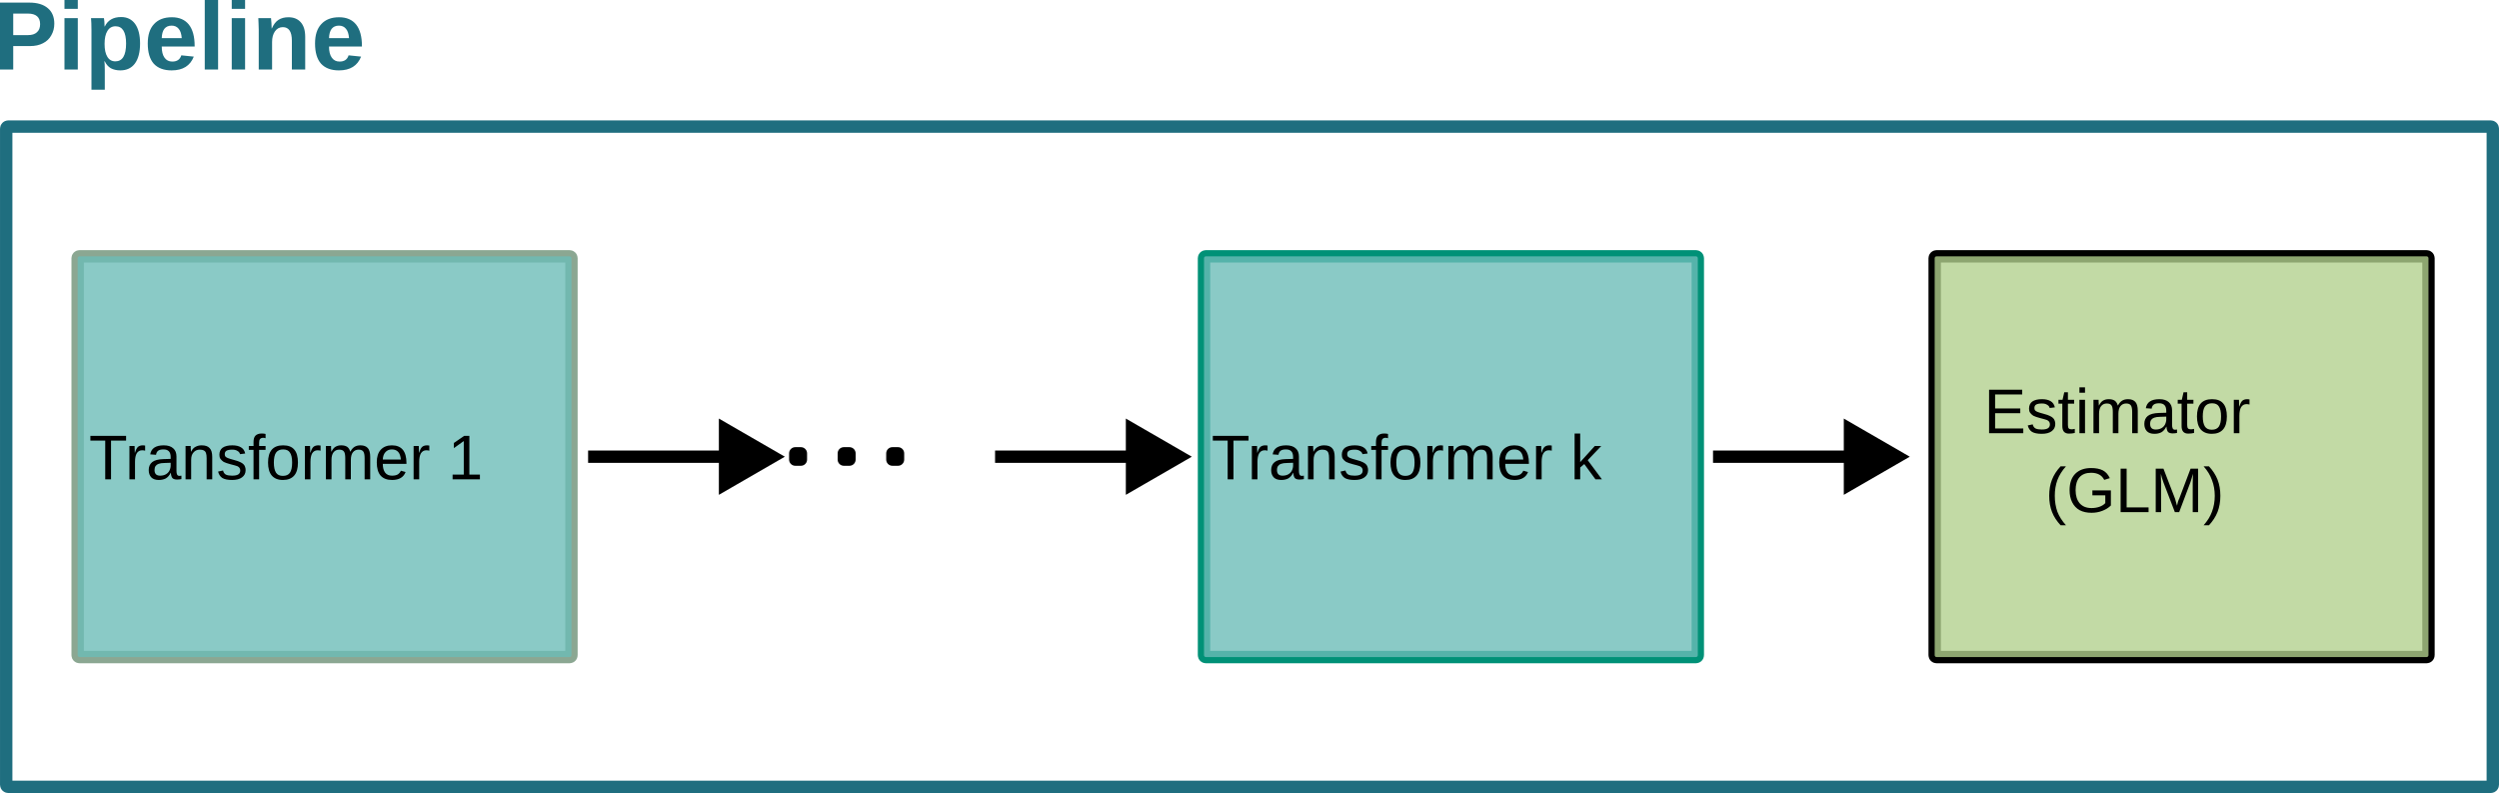
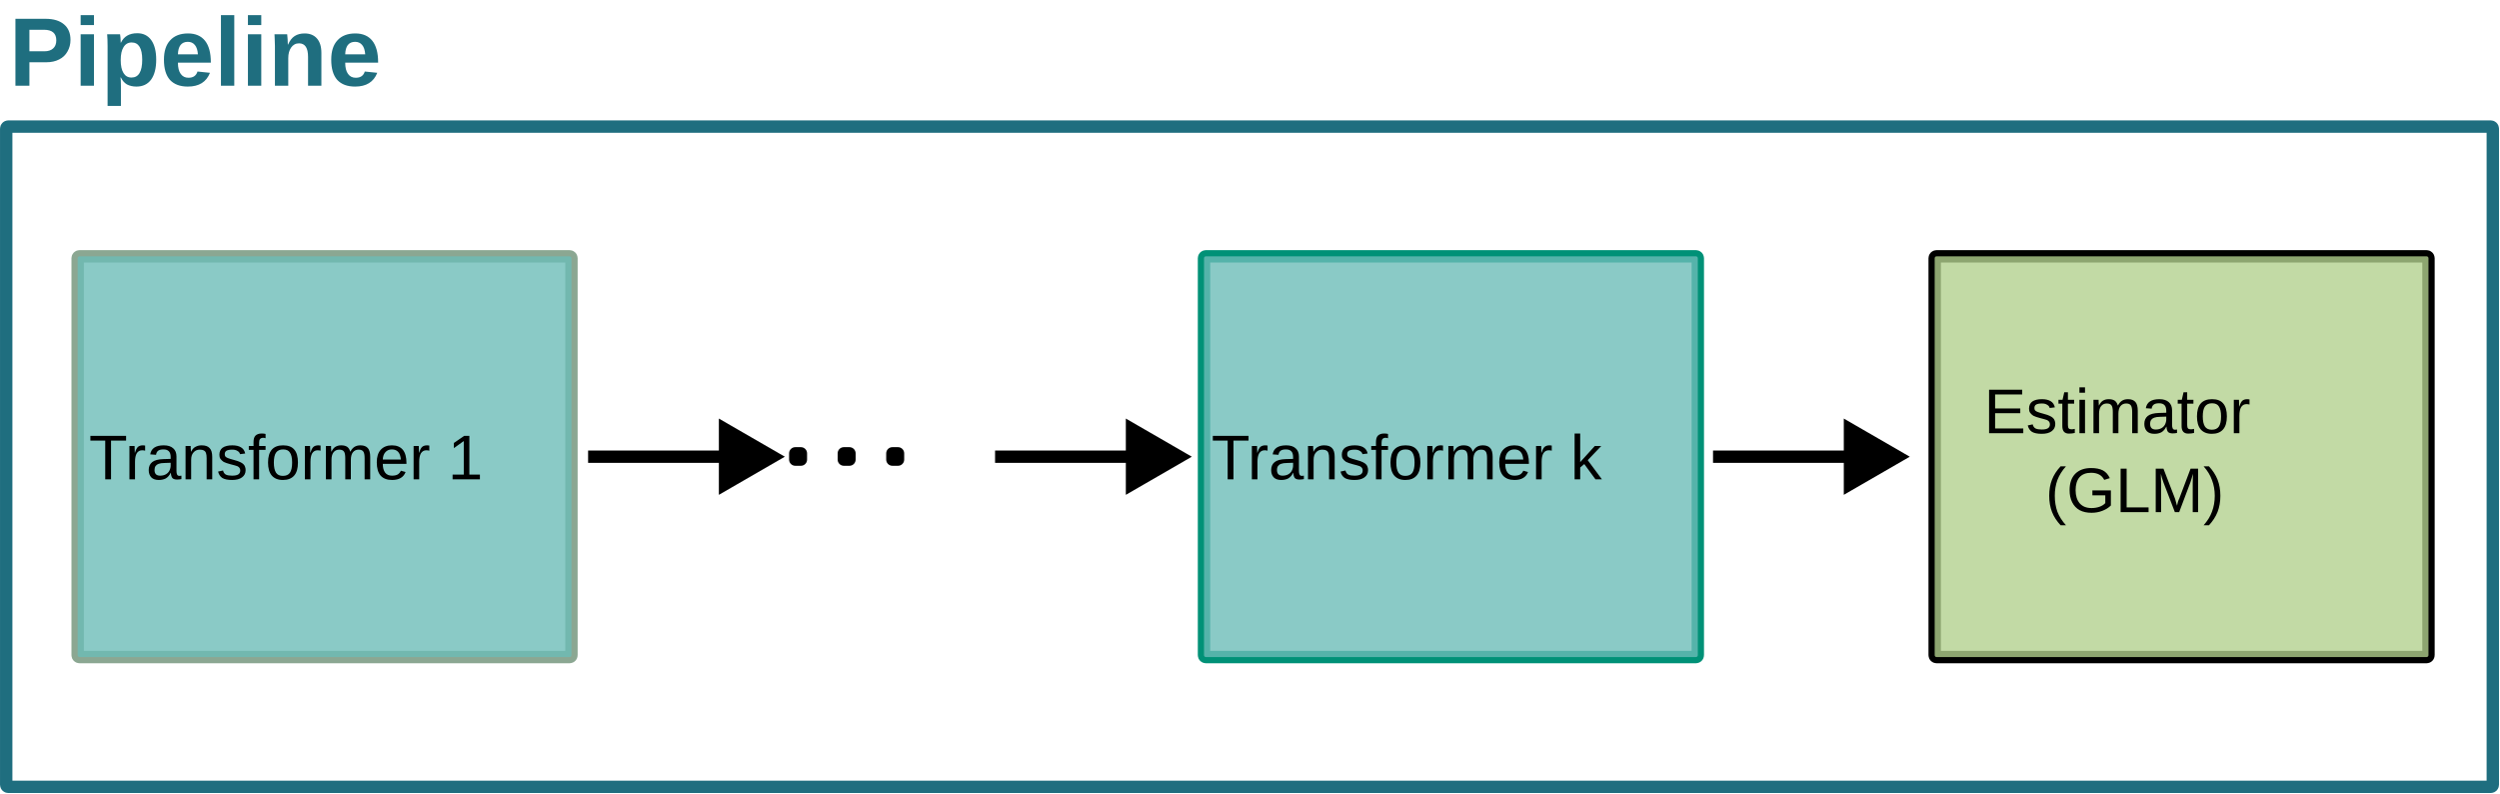
<svg xmlns="http://www.w3.org/2000/svg" width="163.383mm" height="51.827mm" viewBox="0 0 181.537 57.586" version="1.1" id="svg1">
  <defs id="defs1">
    <rect x="1297.541" y="234.052" width="237.588" height="296.985" id="rect8" />
    <marker style="overflow:visible" id="Triangle" refX="0" refY="0" orient="auto-start-reverse" markerWidth="1" markerHeight="1" viewBox="0 0 1 1" preserveAspectRatio="xMidYMid">
      <path transform="scale(0.5)" style="fill:context-stroke;fill-rule:evenodd;stroke:context-stroke;stroke-width:1pt" d="M 5.77,0 -2.88,5 V -5 Z" id="path135" />
    </marker>
    <marker style="overflow:visible" id="Triangle-6" refX="0" refY="0" orient="auto-start-reverse" markerWidth="1" markerHeight="1" viewBox="0 0 1 1" preserveAspectRatio="xMidYMid">
      <path transform="scale(0.5)" style="fill:context-stroke;fill-rule:evenodd;stroke:context-stroke;stroke-width:1pt" d="M 5.77,0 -2.88,5 V -5 Z" id="path135-5" />
    </marker>
    <marker style="overflow:visible" id="Triangle-1" refX="0" refY="0" orient="auto-start-reverse" markerWidth="1" markerHeight="1" viewBox="0 0 1 1" preserveAspectRatio="xMidYMid">
      <path transform="scale(0.5)" style="fill:context-stroke;fill-rule:evenodd;stroke:context-stroke;stroke-width:1pt" d="M 5.77,0 -2.88,5 V -5 Z" id="path135-3" />
    </marker>
  </defs>
  <g id="layer1" transform="translate(-6.981506,-77.82977)">
    <rect style="fill:none;stroke:#1f6e7f;stroke-width:0.9;stroke-linejoin:round;stroke-miterlimit:7.3;stroke-dasharray:none;stroke-opacity:1;paint-order:stroke markers fill" id="rect1" width="180.637" height="47.945" x="7.432" y="87.021" rx="0.152" />
    <text xml:space="preserve" style="font-weight:bold;font-size:4.233px;font-family:Arial;-inkscape-font-specification:'Arial, Bold';text-align:center;text-anchor:middle;fill:none;stroke:#000000;stroke-width:0.9;stroke-linejoin:round;stroke-miterlimit:7.3;stroke-dasharray:none;stroke-opacity:1;paint-order:stroke markers fill" x="65.685" y="49.623" id="text3">
      <tspan id="tspan3" style="stroke-width:0.9" x="65.685" y="49.623" />
    </text>
    <rect style="fill:#6bbcb7;fill-opacity:0.792;stroke:#6e9177;stroke-width:0.9;stroke-linejoin:round;stroke-miterlimit:7.3;stroke-dasharray:none;stroke-opacity:0.794;paint-order:stroke markers fill" id="rect3" width="35.872" height="29.1" x="12.622" y="96.443" rx="0.137" />
    <rect style="fill:#6bbcb7;fill-opacity:0.792;stroke:#009177;stroke-width:0.9;stroke-linejoin:round;stroke-miterlimit:7.3;stroke-dasharray:none;stroke-opacity:1;paint-order:stroke markers fill" id="rect3-0" width="35.872" height="29.1" x="94.445" y="96.443" rx="0.137" />
    <rect style="fill:#b2d08e;fill-opacity:0.792;stroke:#000000;stroke-width:0.9;stroke-linejoin:round;stroke-miterlimit:7.3;stroke-dasharray:none;stroke-opacity:1;paint-order:stroke markers fill" id="rect3-0-9" width="35.872" height="29.1" x="147.524" y="96.443" rx="0.137" />
    <path style="fill:none;stroke:#000000;stroke-width:1.4;stroke-linejoin:round;stroke-miterlimit:7.3;stroke-dasharray:none;stroke-opacity:1;marker-end:url(#Triangle);paint-order:stroke markers fill" d="m 30.445,39.795 c 5.753,0 11.507,0 17.26,0" id="path3" transform="matrix(0.6428505,0,0,0.6428505,30.13179,85.41122)" />
    <path style="fill:none;stroke:#000000;stroke-width:1.4;stroke-linejoin:round;stroke-miterlimit:7.3;stroke-dasharray:none;stroke-opacity:1;marker-end:url(#Triangle-1);paint-order:stroke markers fill" d="m 30.445,39.795 c 5.753,0 11.507,0 17.26,0" id="path3-8" transform="matrix(0.6428505,0,0,0.6428505,59.6956,85.41122)" />
    <path style="fill:none;stroke:#000000;stroke-width:1.4;stroke-linejoin:round;stroke-miterlimit:7.3;stroke-dasharray:none;stroke-opacity:1;marker-end:url(#Triangle-6);paint-order:stroke markers fill" d="m 30.445,39.795 c 5.753,0 11.507,0 17.26,0" id="path3-1" transform="matrix(0.6428505,0,0,0.6428505,111.851,85.41122)" />
    <text xml:space="preserve" style="font-weight:bold;font-size:4.233px;font-family:Arial;-inkscape-font-specification:'Arial, Bold';text-align:center;text-anchor:middle;fill:none;stroke:#000000;stroke-width:0.9;stroke-linejoin:round;stroke-miterlimit:7.3;stroke-dasharray:none;stroke-opacity:1;paint-order:stroke markers fill" x="71.419" y="111.205" id="text4">
      <tspan id="tspan4" style="font-style:normal;font-variant:normal;font-weight:normal;font-stretch:normal;font-size:4.233px;font-family:Arial;-inkscape-font-specification:'Arial, Normal';font-variant-ligatures:normal;font-variant-caps:normal;font-variant-numeric:normal;font-variant-east-asian:normal;stroke-width:0.9" x="71.419" y="111.205">.  .  .</tspan>
    </text>
    <text xml:space="preserve" style="font-style:normal;font-variant:normal;font-weight:normal;font-stretch:normal;font-size:4.586px;font-family:Arial;-inkscape-font-specification:'Arial, Normal';font-variant-ligatures:normal;font-variant-caps:normal;font-variant-numeric:normal;font-variant-east-asian:normal;text-align:center;text-anchor:middle;fill:#000000;fill-opacity:1;stroke:#000000;stroke-width:0.9;stroke-linejoin:round;stroke-miterlimit:7.3;stroke-dasharray:none;stroke-opacity:1;paint-order:stroke markers fill" x="30.939" y="112.636" id="text5">
      <tspan id="tspan5" style="font-style:normal;font-variant:normal;font-weight:normal;font-stretch:normal;font-size:4.586px;font-family:Arial;-inkscape-font-specification:'Arial, Normal';font-variant-ligatures:normal;font-variant-caps:normal;font-variant-numeric:normal;font-variant-east-asian:normal;fill:#000000;fill-opacity:1;stroke:none;stroke-width:0.9" x="30.939" y="112.636">Transformer 1</tspan>
    </text>
    <text xml:space="preserve" style="font-style:normal;font-variant:normal;font-weight:normal;font-stretch:normal;font-size:4.586px;font-family:Arial;-inkscape-font-specification:'Arial, Normal';font-variant-ligatures:normal;font-variant-caps:normal;font-variant-numeric:normal;font-variant-east-asian:normal;text-align:center;text-anchor:middle;fill:#000000;fill-opacity:1;stroke:#000000;stroke-width:0.9;stroke-linejoin:round;stroke-miterlimit:7.3;stroke-dasharray:none;stroke-opacity:1;paint-order:stroke markers fill" x="112.35" y="112.636" id="text5-6">
      <tspan id="tspan5-3" style="font-style:normal;font-variant:normal;font-weight:normal;font-stretch:normal;font-size:4.586px;font-family:Arial;-inkscape-font-specification:'Arial, Normal';font-variant-ligatures:normal;font-variant-caps:normal;font-variant-numeric:normal;font-variant-east-asian:normal;fill:#000000;fill-opacity:1;stroke:none;stroke-width:0.9" x="112.35" y="112.636">Transformer k</tspan>
    </text>
    <text xml:space="preserve" style="font-style:normal;font-variant:normal;font-weight:normal;font-stretch:normal;font-size:4.586px;font-family:Arial;-inkscape-font-specification:'Arial, Normal';font-variant-ligatures:normal;font-variant-caps:normal;font-variant-numeric:normal;font-variant-east-asian:normal;text-align:center;text-anchor:middle;fill:#000000;fill-opacity:1;stroke:#000000;stroke-width:0.9;stroke-linejoin:round;stroke-miterlimit:7.3;stroke-dasharray:none;stroke-opacity:1;paint-order:stroke markers fill" x="165.247" y="109.286" id="text5-6-4">
      <tspan id="tspan5-3-6" style="font-style:normal;font-variant:normal;font-weight:normal;font-stretch:normal;font-size:4.586px;font-family:Arial;-inkscape-font-specification:'Arial, Normal';font-variant-ligatures:normal;font-variant-caps:normal;font-variant-numeric:normal;font-variant-east-asian:normal;fill:#000000;fill-opacity:1;stroke:none;stroke-width:0.9" x="165.247" y="109.286">Estimator</tspan>
      <tspan style="font-style:normal;font-variant:normal;font-weight:normal;font-stretch:normal;font-size:4.586px;font-family:Arial;-inkscape-font-specification:'Arial, Normal';font-variant-ligatures:normal;font-variant-caps:normal;font-variant-numeric:normal;font-variant-east-asian:normal;fill:#000000;fill-opacity:1;stroke:none;stroke-width:0.9" x="165.247" y="115.018" id="tspan6">(GLM)</tspan>
    </text>
-     <text xml:space="preserve" style="font-style:normal;font-variant:normal;font-weight:bold;font-stretch:normal;font-size:7.056px;font-family:Arial;-inkscape-font-specification:'Arial, Bold';font-variant-ligatures:normal;font-variant-caps:normal;font-variant-numeric:normal;font-variant-east-asian:normal;text-align:center;text-anchor:middle;fill:#1f6e7f;fill-opacity:1;stroke:none;stroke-width:0.9;stroke-linejoin:round;stroke-miterlimit:7.3;stroke-dasharray:none;stroke-opacity:1;paint-order:stroke markers fill" x="24.883" y="82.88" id="text7">
-       <tspan id="tspan7" style="font-style:normal;font-variant:normal;font-weight:bold;font-stretch:normal;font-size:7.056px;font-family:Arial;-inkscape-font-specification:'Arial, Bold';font-variant-ligatures:normal;font-variant-caps:normal;font-variant-numeric:normal;font-variant-east-asian:normal;fill:#1f6e7f;fill-opacity:1;stroke:none;stroke-width:0.9" x="24.883" y="82.88">Pipeline</tspan>
+     <text xml:space="preserve" style="font-style:normal;font-variant:normal;font-weight:bold;font-stretch:normal;font-size:7.056px;font-family:Arial;-inkscape-font-specification:'Arial, Bold';font-variant-ligatures:normal;font-variant-caps:normal;font-variant-numeric:normal;font-variant-east-asian:normal;text-align:center;text-anchor:middle;fill:#1f6e7f;fill-opacity:1;stroke:none;stroke-width:0.9;stroke-linejoin:round;stroke-miterlimit:7.3;stroke-dasharray:none;stroke-opacity:1;paint-order:stroke markers fill" x="26.059" y="84.056" id="text7">
+       <tspan id="tspan7" style="font-style:normal;font-variant:normal;font-weight:bold;font-stretch:normal;font-size:7.056px;font-family:Arial;-inkscape-font-specification:'Arial, Bold';font-variant-ligatures:normal;font-variant-caps:normal;font-variant-numeric:normal;font-variant-east-asian:normal;fill:#1f6e7f;fill-opacity:1;stroke:none;stroke-width:0.9" x="26.059" y="84.056">Pipeline</tspan>
    </text>
    <text xml:space="preserve" transform="matrix(0.2645833,0,0,0.2645833,6.981506,77.82977)" id="text8" style="font-style:normal;font-variant:normal;font-weight:bold;font-stretch:normal;font-size:26.667px;font-family:Arial;-inkscape-font-specification:'Arial, Bold';font-variant-ligatures:normal;font-variant-caps:normal;font-variant-numeric:normal;font-variant-east-asian:normal;text-align:center;white-space:pre;shape-inside:url(#rect8);display:inline;fill:#1f6e7f;fill-opacity:1;stroke:none;stroke-width:3.402;stroke-linejoin:round;stroke-miterlimit:7.3;stroke-dasharray:none;stroke-opacity:1;paint-order:stroke markers fill" />
  </g>
</svg>
